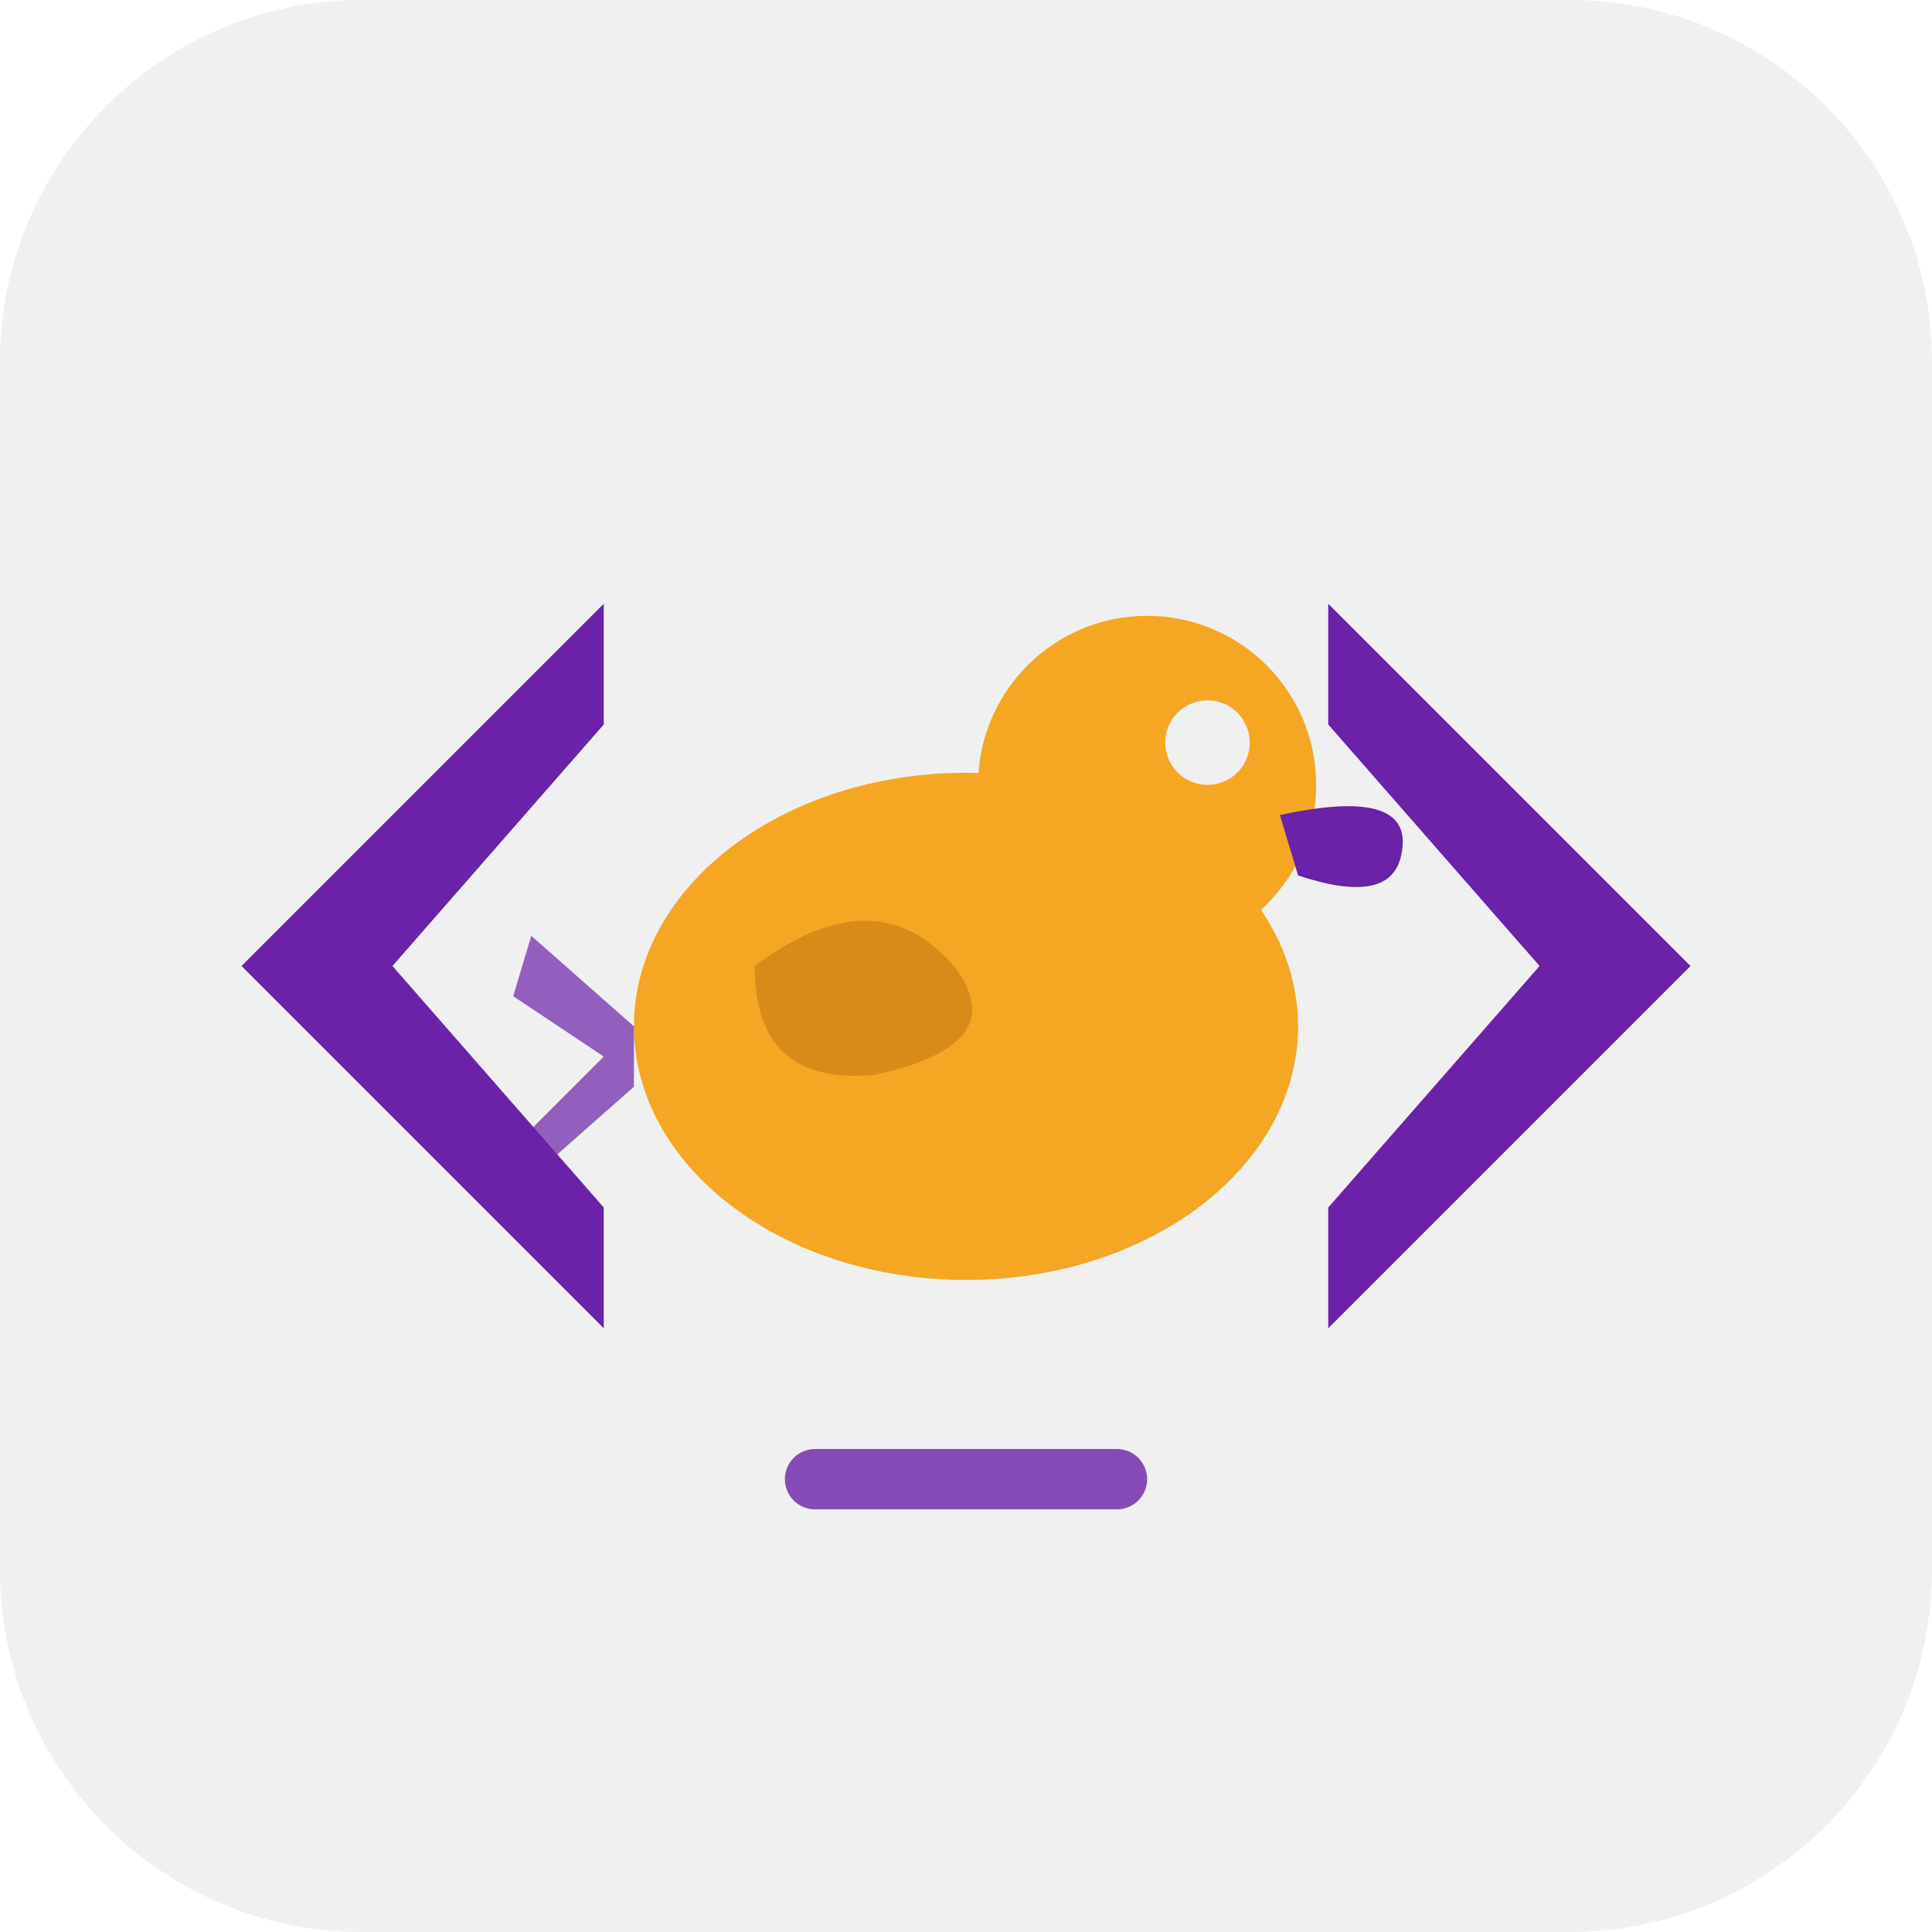
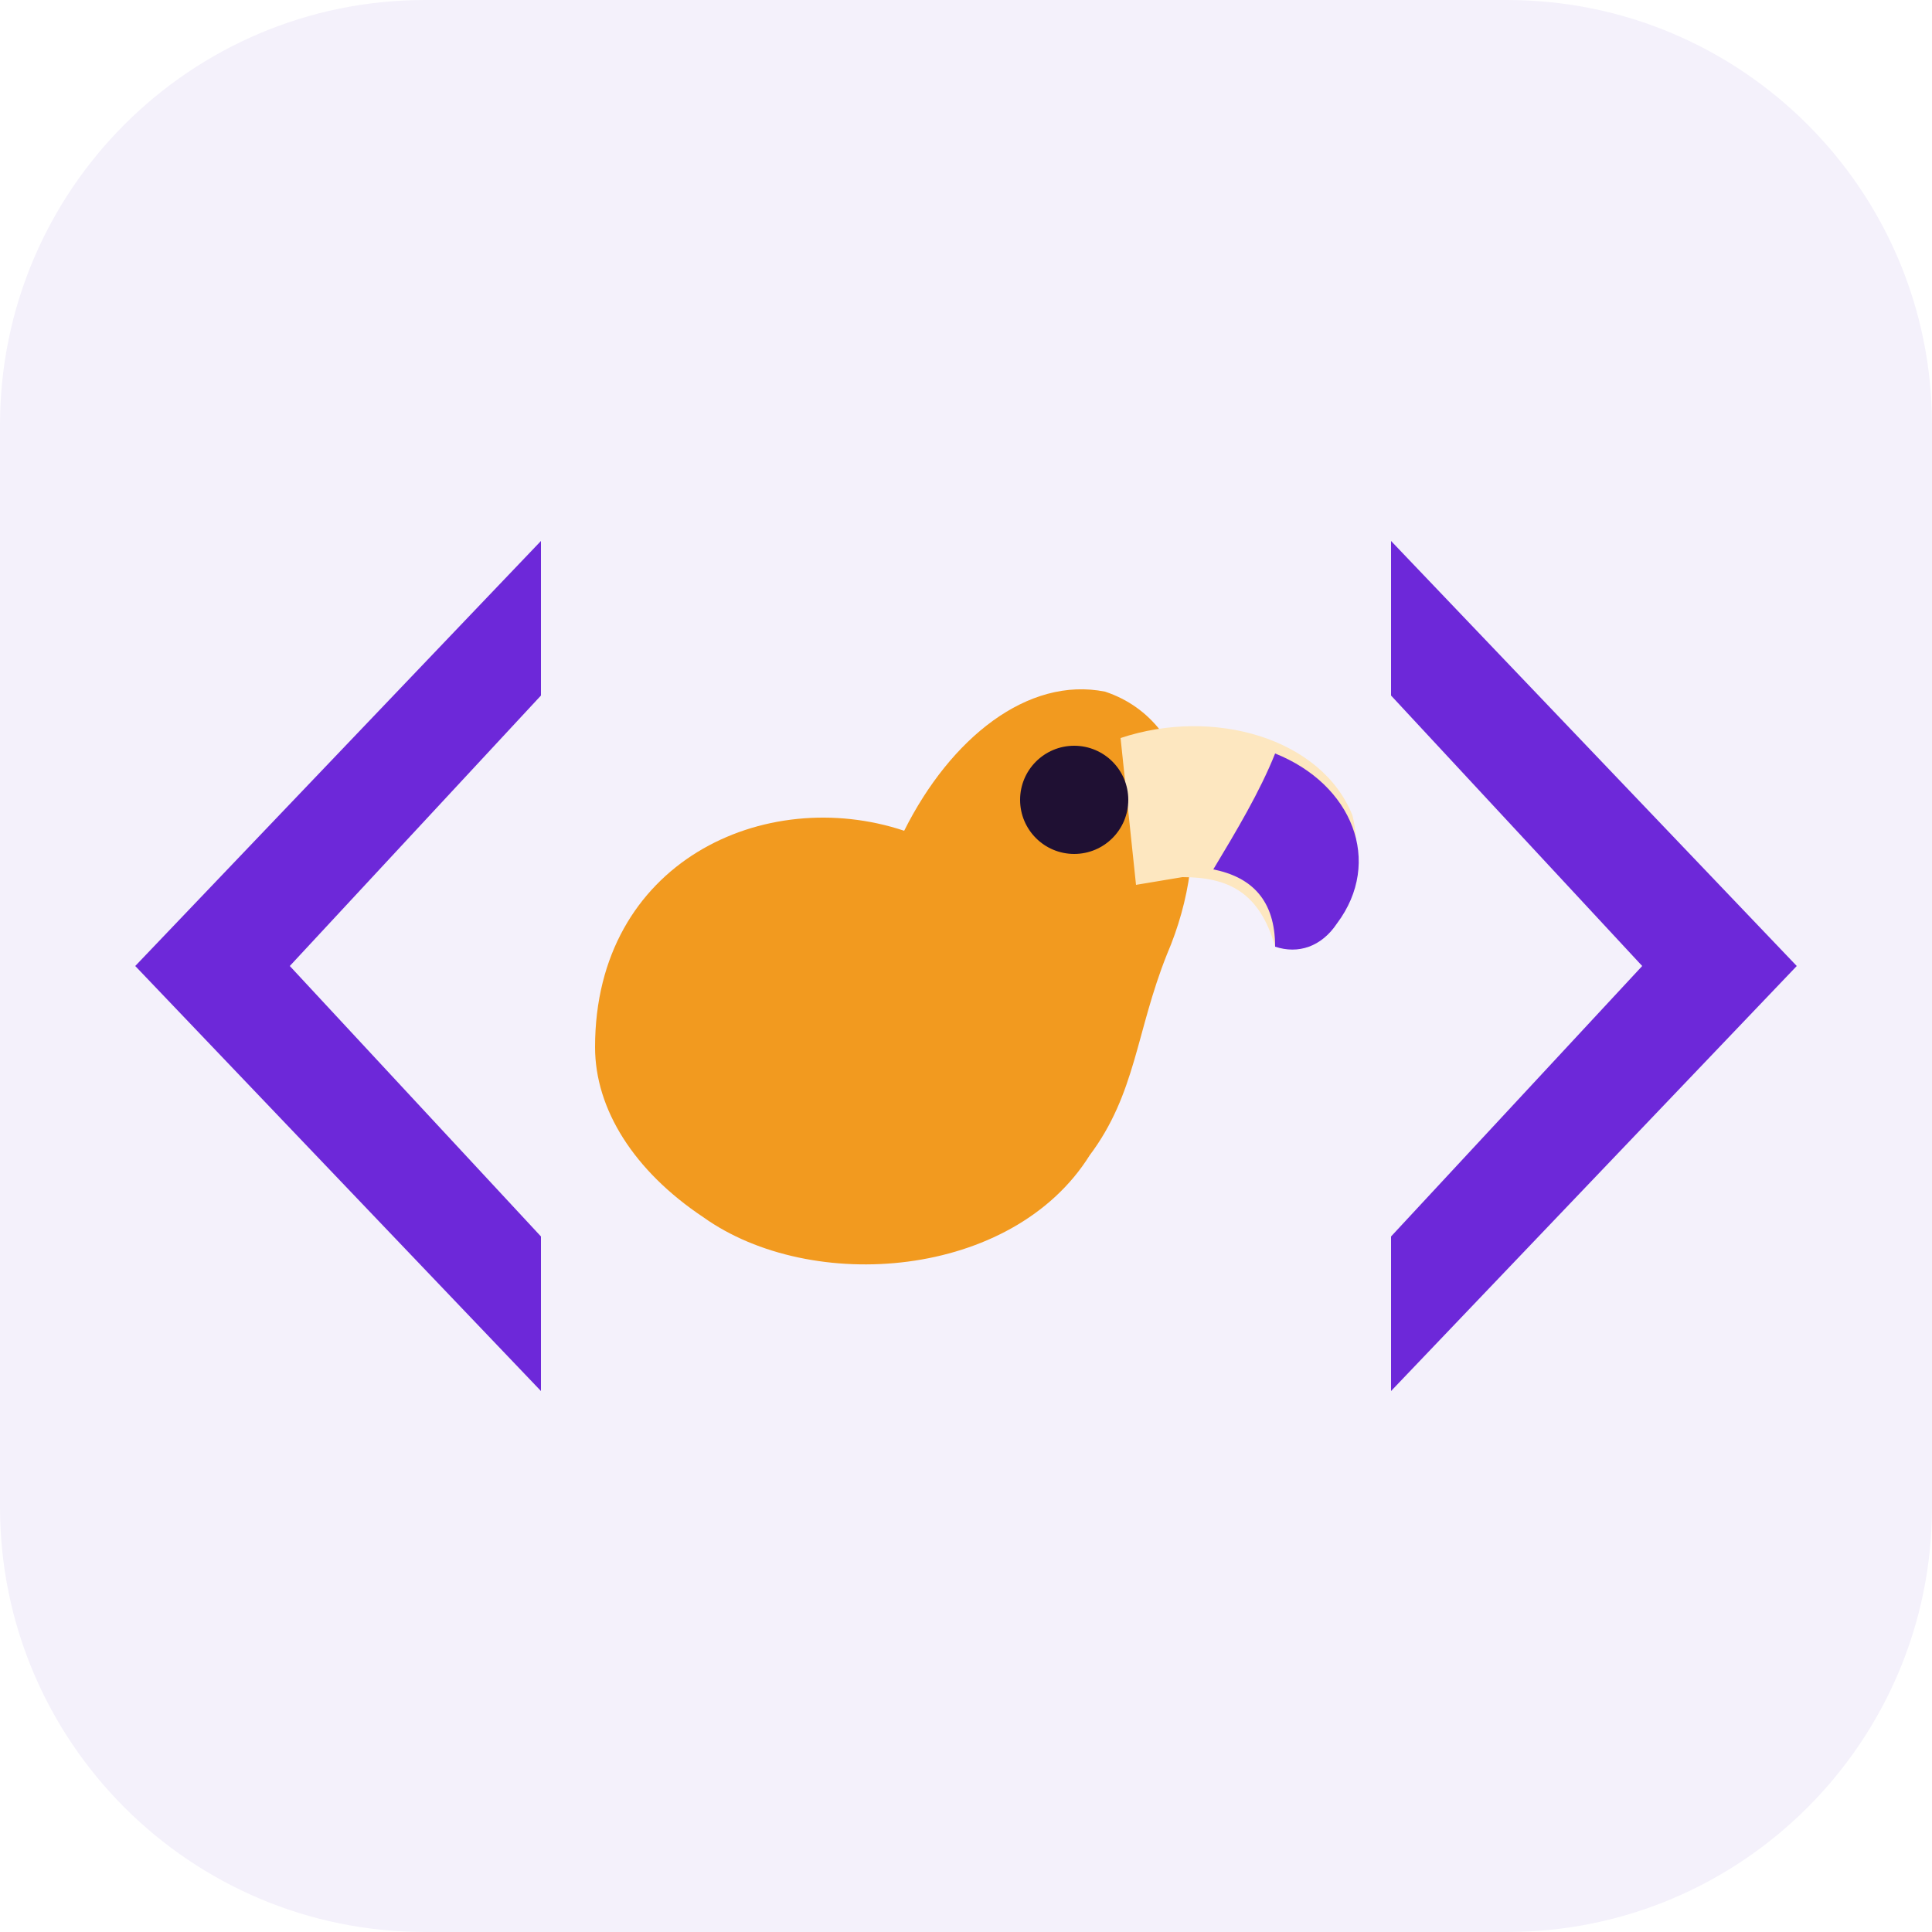
- <svg xmlns="http://www.w3.org/2000/svg" viewBox="0 0 32 32" width="32" height="32">
+ <svg xmlns="http://www.w3.org/2000/svg" viewBox="0 0 200 200" width="32" height="32">
  <style>
-     .bg { fill: #f0f0f0; }
-     .eye { fill: #f0f0f0; }
-     .bracket { fill: #6B21A8; }
-     .bracket-soft { fill: #6B21A8; opacity: 0.7; }
+     .bg { fill: #F4F1FB; }
+     .ink { fill: #6D28D9; }
+     .eye { fill: #1F1033; }
+     .beak { fill: #FDE7C0; }
    @media (prefers-color-scheme: dark) {
      .bg { fill: #0D1117; }
+       .ink { fill: #8B5CF6; }
      .eye { fill: #0D1117; }
-       .bracket { fill: #7B2CF5; }
-       .bracket-soft { fill: #7B2CF5; opacity: 0.7; }
    }
  </style>
-   <rect width="32" height="32" rx="6" class="bg" />
-   <path d="M4 16 L10 10 L10 12 L6.5 16 L10 20 L10 22 L4 16Z" class="bracket" />
-   <path d="M28 16 L22 10 L22 12 L25.5 16 L22 20 L22 22 L28 16Z" class="bracket" />
-   <ellipse cx="16" cy="17" rx="5.5" ry="4.2" fill="#F5A623" />
-   <circle cx="19" cy="13" r="2.8" fill="#F5A623" />
-   <circle cx="20" cy="12.3" r="0.7" class="eye" />
-   <path d="M21.2 13.5 Q23.5 13 23.2 14.2 Q23 15 21.5 14.5Z" class="bracket" />
-   <path d="M12.5 16 Q14.5 14.5 15.8 16 Q16.8 17.3 14.5 17.8 Q12.5 18 12.5 16Z" fill="#D4891A" opacity="0.9" />
-   <path d="M10.5 17 L8.8 15.5 L8.5 16.5 L10 17.5 L8.5 19 L8.8 19.5 L10.5 18Z" class="bracket-soft" />
-   <rect x="13" y="24" width="6" height="1" rx=".5" class="bracket" opacity="0.8">
-     <animate attributeName="opacity" values="0.8;0.2;0.8" dur="1.2s" repeatCount="indefinite" />
-   </rect>
+   <rect x="0" y="0" width="200" height="200" rx="44" class="bg" />
+   <path class="ink" d="M56 56 L14 100 L56 144 L56 128 L30 100 L56 72 Z" />
+   <path class="ink" d="M144 56 L186 100 L144 144 L144 128 L170 100 L144 72 Z" />
+   <g transform="translate(100 102) scale(0.8) translate(-112 -100)">
+     <path fill="#F29A1F" d="M64 108 C64 84 86 74 104 80 C110 68 120 60 130 62 C142 66 144 82 138 96 C134 106 134 114 128 122 C118 138 92 140 78 130 C69 124 64 116 64 108 Z" />
+     <path class="beak" d="M132 68 C144 64 158 68 162 78 C164 86 160 94 152 95 C150 88 146 86 140 86 L134 87 Z" />
+     <path class="ink" d="M152 70 C162 74 166 84 160 92 C158 95 155 96 152 95 C152 89 149 86 144 85 C147 80 150 75 152 70 Z" />
+     <circle cx="126" cy="76" r="7" class="eye" />
+   </g>
</svg>
